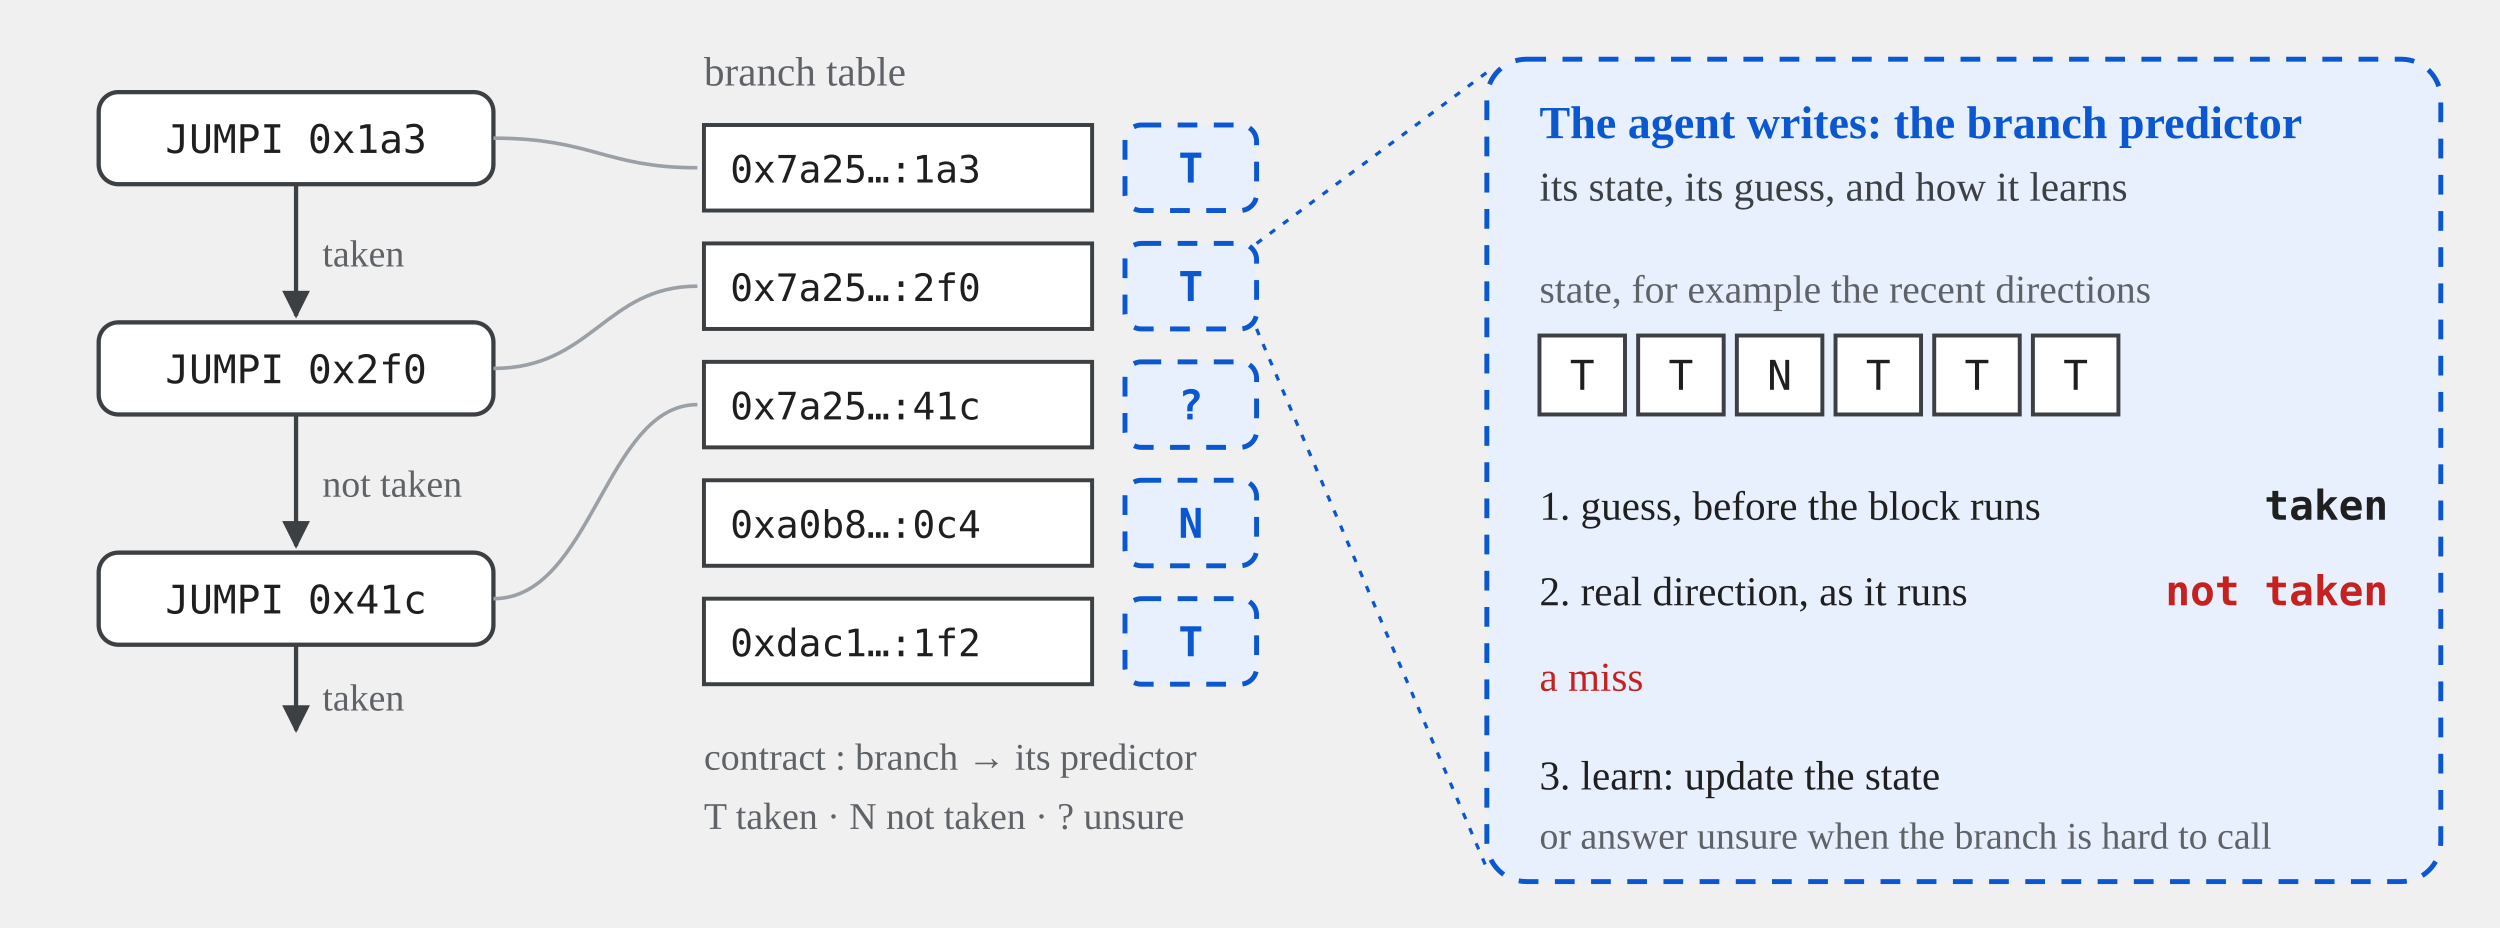
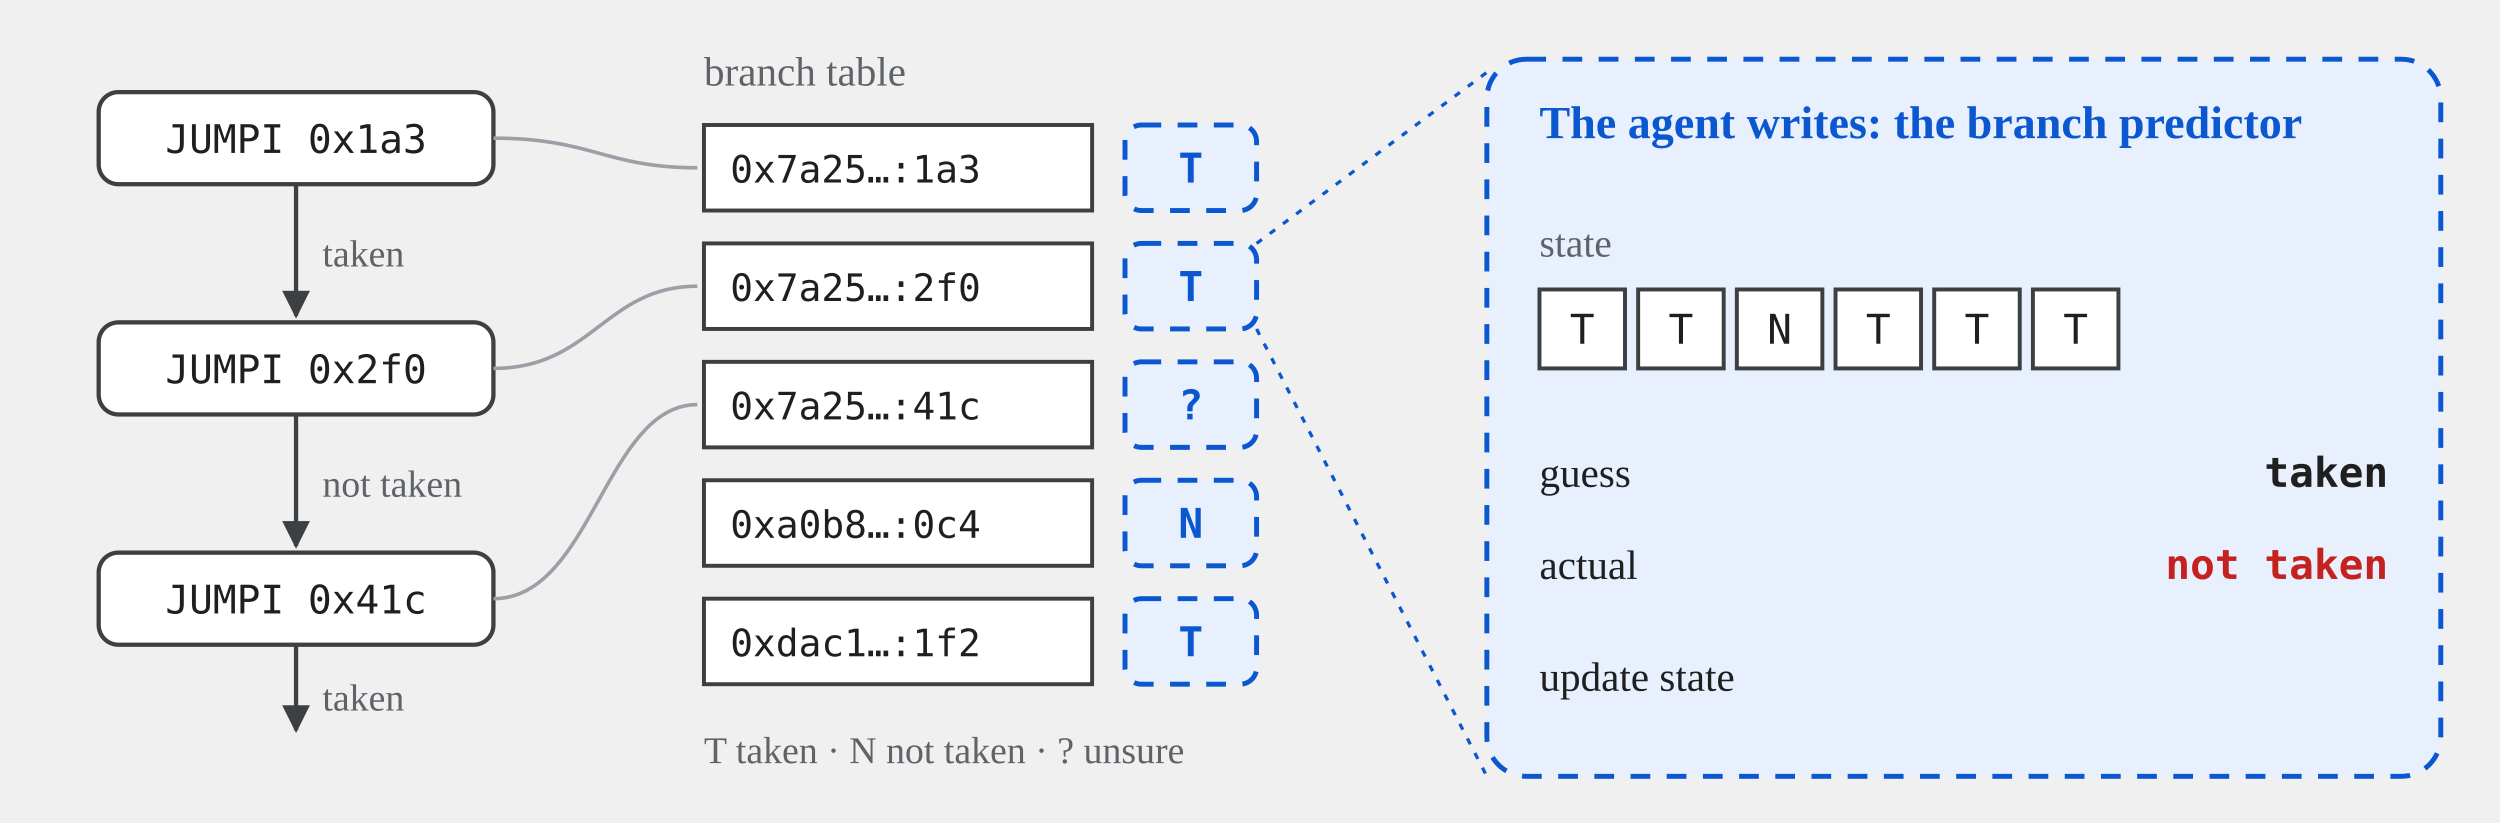
- <svg xmlns="http://www.w3.org/2000/svg" viewBox="0 18 760 282" role="img" aria-label="A contract call passes three state-dependent branches. Each branch has its own predictor in a branch table. A predictor guesses taken, not taken or unsure before the block runs, then learns from the direction the branch really took. The predictors are the part the agent writes.">
+ <svg xmlns="http://www.w3.org/2000/svg" viewBox="0 18 760 250" role="img" aria-label="A contract call passes three state-dependent branches. Each branch has its own predictor in a branch table. A predictor guesses taken, not taken or unsure before the block runs, then learns from the direction the branch really took. The predictors are the part the agent writes.">
  <defs>
    <marker id="seer-ar" viewBox="0 0 10 10" refX="9" refY="5" markerWidth="6.5" markerHeight="6.5" orient="auto">
      <path d="M0 0L10 5L0 10z" fill="#3c4043" />
    </marker>
    <marker id="seer-arr" viewBox="0 0 10 10" refX="9" refY="5" markerWidth="6.5" markerHeight="6.5" orient="auto">
      <path d="M0 0L10 5L0 10z" fill="#c5221f" />
    </marker>
  </defs>
  <rect x="30" y="46" width="120" height="28" rx="6" fill="#fff" stroke="#3c4043" stroke-width="1.3" />
  <text x="90" y="64.5" font-size="12" text-anchor="middle" fill="#1f1f1f" font-family="ui-monospace,Menlo,monospace">JUMPI 0x1a3</text>
  <line x1="90" y1="74" x2="90" y2="114" stroke="#3c4043" stroke-width="1.3" marker-end="url(#seer-ar)" />
  <text x="98" y="99" font-size="11.5" fill="#5f6368">taken</text>
  <rect x="30" y="116" width="120" height="28" rx="6" fill="#fff" stroke="#3c4043" stroke-width="1.3" />
  <text x="90" y="134.5" font-size="12" text-anchor="middle" fill="#1f1f1f" font-family="ui-monospace,Menlo,monospace">JUMPI 0x2f0</text>
  <line x1="90" y1="144" x2="90" y2="184" stroke="#3c4043" stroke-width="1.3" marker-end="url(#seer-ar)" />
  <text x="98" y="169" font-size="11.5" fill="#5f6368">not taken</text>
  <rect x="30" y="186" width="120" height="28" rx="6" fill="#fff" stroke="#3c4043" stroke-width="1.3" />
  <text x="90" y="204.5" font-size="12" text-anchor="middle" fill="#1f1f1f" font-family="ui-monospace,Menlo,monospace">JUMPI 0x41c</text>
  <line x1="90" y1="214" x2="90" y2="240" stroke="#3c4043" stroke-width="1.3" marker-end="url(#seer-ar)" />
  <text x="98" y="234" font-size="11.5" fill="#5f6368">taken</text>
  <text x="214" y="44" font-size="12.5" fill="#5f6368">branch table</text>
  <rect x="214" y="56" width="118" height="26" fill="#fff" stroke="#3c4043" stroke-width="1.2" />
  <text x="222" y="73.5" font-size="11.5" fill="#1f1f1f" font-family="ui-monospace,Menlo,monospace">0x7a25…:1a3</text>
  <rect x="342" y="56" width="40" height="26" rx="5" fill="#e8f0fe" stroke="#0b57d0" stroke-width="1.5" stroke-dasharray="6 5" />
  <text x="362" y="73.5" font-size="12.5" font-weight="600" text-anchor="middle" fill="#0b57d0" font-family="ui-monospace,Menlo,monospace">T</text>
  <rect x="214" y="92" width="118" height="26" fill="#fff" stroke="#3c4043" stroke-width="1.2" />
  <text x="222" y="109.5" font-size="11.5" fill="#1f1f1f" font-family="ui-monospace,Menlo,monospace">0x7a25…:2f0</text>
  <rect x="342" y="92" width="40" height="26" rx="5" fill="#e8f0fe" stroke="#0b57d0" stroke-width="1.5" stroke-dasharray="6 5" />
  <text x="362" y="109.5" font-size="12.5" font-weight="600" text-anchor="middle" fill="#0b57d0" font-family="ui-monospace,Menlo,monospace">T</text>
  <rect x="214" y="128" width="118" height="26" fill="#fff" stroke="#3c4043" stroke-width="1.2" />
  <text x="222" y="145.5" font-size="11.5" fill="#1f1f1f" font-family="ui-monospace,Menlo,monospace">0x7a25…:41c</text>
  <rect x="342" y="128" width="40" height="26" rx="5" fill="#e8f0fe" stroke="#0b57d0" stroke-width="1.5" stroke-dasharray="6 5" />
  <text x="362" y="145.5" font-size="12.5" font-weight="600" text-anchor="middle" fill="#0b57d0" font-family="ui-monospace,Menlo,monospace">?</text>
  <rect x="214" y="164" width="118" height="26" fill="#fff" stroke="#3c4043" stroke-width="1.2" />
  <text x="222" y="181.5" font-size="11.5" fill="#1f1f1f" font-family="ui-monospace,Menlo,monospace">0xa0b8…:0c4</text>
  <rect x="342" y="164" width="40" height="26" rx="5" fill="#e8f0fe" stroke="#0b57d0" stroke-width="1.5" stroke-dasharray="6 5" />
  <text x="362" y="181.5" font-size="12.5" font-weight="600" text-anchor="middle" fill="#0b57d0" font-family="ui-monospace,Menlo,monospace">N</text>
  <rect x="214" y="200" width="118" height="26" fill="#fff" stroke="#3c4043" stroke-width="1.2" />
  <text x="222" y="217.5" font-size="11.5" fill="#1f1f1f" font-family="ui-monospace,Menlo,monospace">0xdac1…:1f2</text>
  <rect x="342" y="200" width="40" height="26" rx="5" fill="#e8f0fe" stroke="#0b57d0" stroke-width="1.5" stroke-dasharray="6 5" />
  <text x="362" y="217.5" font-size="12.5" font-weight="600" text-anchor="middle" fill="#0b57d0" font-family="ui-monospace,Menlo,monospace">T</text>
  <path d="M150 60 C 180 60, 184 69, 212 69" fill="none" stroke="#9aa0a6" stroke-width="1.1" />
  <path d="M150 130 C 180 130, 184 105, 212 105" fill="none" stroke="#9aa0a6" stroke-width="1.1" />
  <path d="M150 200 C 180 200, 184 141, 212 141" fill="none" stroke="#9aa0a6" stroke-width="1.1" />
-   <text x="214" y="252" font-size="11.5" fill="#5f6368">contract : branch → its predictor</text>
-   <text x="214" y="270" font-size="11.5" fill="#5f6368">T taken · N not taken · ? unsure</text>
+   <text x="214" y="250" font-size="11.5" fill="#5f6368">T taken · N not taken · ? unsure</text>
  <line x1="382" y1="92" x2="452" y2="40" stroke="#0b57d0" stroke-width="1" stroke-dasharray="2 3" />
-   <line x1="382" y1="118" x2="452" y2="282" stroke="#0b57d0" stroke-width="1" stroke-dasharray="2 3" />
-   <rect x="452" y="36" width="290" height="250" rx="12" fill="#e8f0fe" stroke="#0b57d0" stroke-width="1.5" stroke-dasharray="6 5" />
+   <line x1="382" y1="118" x2="452" y2="254" stroke="#0b57d0" stroke-width="1" stroke-dasharray="2 3" />
+   <rect x="452" y="36" width="290" height="218" rx="12" fill="#e8f0fe" stroke="#0b57d0" stroke-width="1.5" stroke-dasharray="6 5" />
  <text x="468" y="60" font-size="14" font-weight="600" fill="#0b57d0">The agent writes: the branch predictor</text>
-   <text x="468" y="79" font-size="12.5" fill="#3c4043">its state, its guess, and how it learns</text>
-   <text x="468" y="110" font-size="12" fill="#5f6368">state, for example the recent directions</text>
-   <rect x="468" y="120" width="26" height="24" fill="#fff" stroke="#3c4043" stroke-width="1.2" />
-   <text x="481" y="136.5" font-size="12.5" text-anchor="middle" fill="#1f1f1f" font-family="ui-monospace,Menlo,monospace">T</text>
-   <rect x="498" y="120" width="26" height="24" fill="#fff" stroke="#3c4043" stroke-width="1.2" />
-   <text x="511" y="136.5" font-size="12.5" text-anchor="middle" fill="#1f1f1f" font-family="ui-monospace,Menlo,monospace">T</text>
-   <rect x="528" y="120" width="26" height="24" fill="#fff" stroke="#3c4043" stroke-width="1.2" />
-   <text x="541" y="136.5" font-size="12.5" text-anchor="middle" fill="#1f1f1f" font-family="ui-monospace,Menlo,monospace">N</text>
-   <rect x="558" y="120" width="26" height="24" fill="#fff" stroke="#3c4043" stroke-width="1.2" />
-   <text x="571" y="136.5" font-size="12.5" text-anchor="middle" fill="#1f1f1f" font-family="ui-monospace,Menlo,monospace">T</text>
-   <rect x="588" y="120" width="26" height="24" fill="#fff" stroke="#3c4043" stroke-width="1.2" />
-   <text x="601" y="136.5" font-size="12.5" text-anchor="middle" fill="#1f1f1f" font-family="ui-monospace,Menlo,monospace">T</text>
-   <rect x="618" y="120" width="26" height="24" fill="#fff" stroke="#3c4043" stroke-width="1.2" />
-   <text x="631" y="136.5" font-size="12.5" text-anchor="middle" fill="#1f1f1f" font-family="ui-monospace,Menlo,monospace">T</text>
-   <text x="468" y="176" font-size="12.5" fill="#1f1f1f">1. guess, before the block runs</text>
-   <text x="726" y="176" font-size="12.5" font-weight="600" text-anchor="end" fill="#1f1f1f" font-family="ui-monospace,Menlo,monospace">taken</text>
-   <text x="468" y="202" font-size="12.5" fill="#1f1f1f">2. real direction, as it runs</text>
-   <text x="726" y="202" font-size="12.5" font-weight="600" text-anchor="end" fill="#c5221f" font-family="ui-monospace,Menlo,monospace">not taken</text>
-   <text x="468" y="228" font-size="12.5" fill="#c5221f">a miss</text>
-   <text x="468" y="258" font-size="12.5" fill="#1f1f1f">3. learn: update the state</text>
-   <text x="468" y="276" font-size="11.5" fill="#5f6368">or answer unsure when the branch is hard to call</text>
+   <text x="468" y="96" font-size="12" fill="#5f6368">state</text>
+   <rect x="468" y="106" width="26" height="24" fill="#fff" stroke="#3c4043" stroke-width="1.2" />
+   <text x="481" y="122.5" font-size="12.5" text-anchor="middle" fill="#1f1f1f" font-family="ui-monospace,Menlo,monospace">T</text>
+   <rect x="498" y="106" width="26" height="24" fill="#fff" stroke="#3c4043" stroke-width="1.2" />
+   <text x="511" y="122.5" font-size="12.5" text-anchor="middle" fill="#1f1f1f" font-family="ui-monospace,Menlo,monospace">T</text>
+   <rect x="528" y="106" width="26" height="24" fill="#fff" stroke="#3c4043" stroke-width="1.2" />
+   <text x="541" y="122.5" font-size="12.5" text-anchor="middle" fill="#1f1f1f" font-family="ui-monospace,Menlo,monospace">N</text>
+   <rect x="558" y="106" width="26" height="24" fill="#fff" stroke="#3c4043" stroke-width="1.2" />
+   <text x="571" y="122.5" font-size="12.5" text-anchor="middle" fill="#1f1f1f" font-family="ui-monospace,Menlo,monospace">T</text>
+   <rect x="588" y="106" width="26" height="24" fill="#fff" stroke="#3c4043" stroke-width="1.2" />
+   <text x="601" y="122.5" font-size="12.5" text-anchor="middle" fill="#1f1f1f" font-family="ui-monospace,Menlo,monospace">T</text>
+   <rect x="618" y="106" width="26" height="24" fill="#fff" stroke="#3c4043" stroke-width="1.2" />
+   <text x="631" y="122.5" font-size="12.5" text-anchor="middle" fill="#1f1f1f" font-family="ui-monospace,Menlo,monospace">T</text>
+   <text x="468" y="166" font-size="12.5" fill="#1f1f1f">guess</text>
+   <text x="726" y="166" font-size="12.5" font-weight="600" text-anchor="end" fill="#1f1f1f" font-family="ui-monospace,Menlo,monospace">taken</text>
+   <text x="468" y="194" font-size="12.5" fill="#1f1f1f">actual</text>
+   <text x="726" y="194" font-size="12.5" font-weight="600" text-anchor="end" fill="#c5221f" font-family="ui-monospace,Menlo,monospace">not taken</text>
+   <text x="468" y="228" font-size="12.5" fill="#1f1f1f">update state</text>
</svg>
